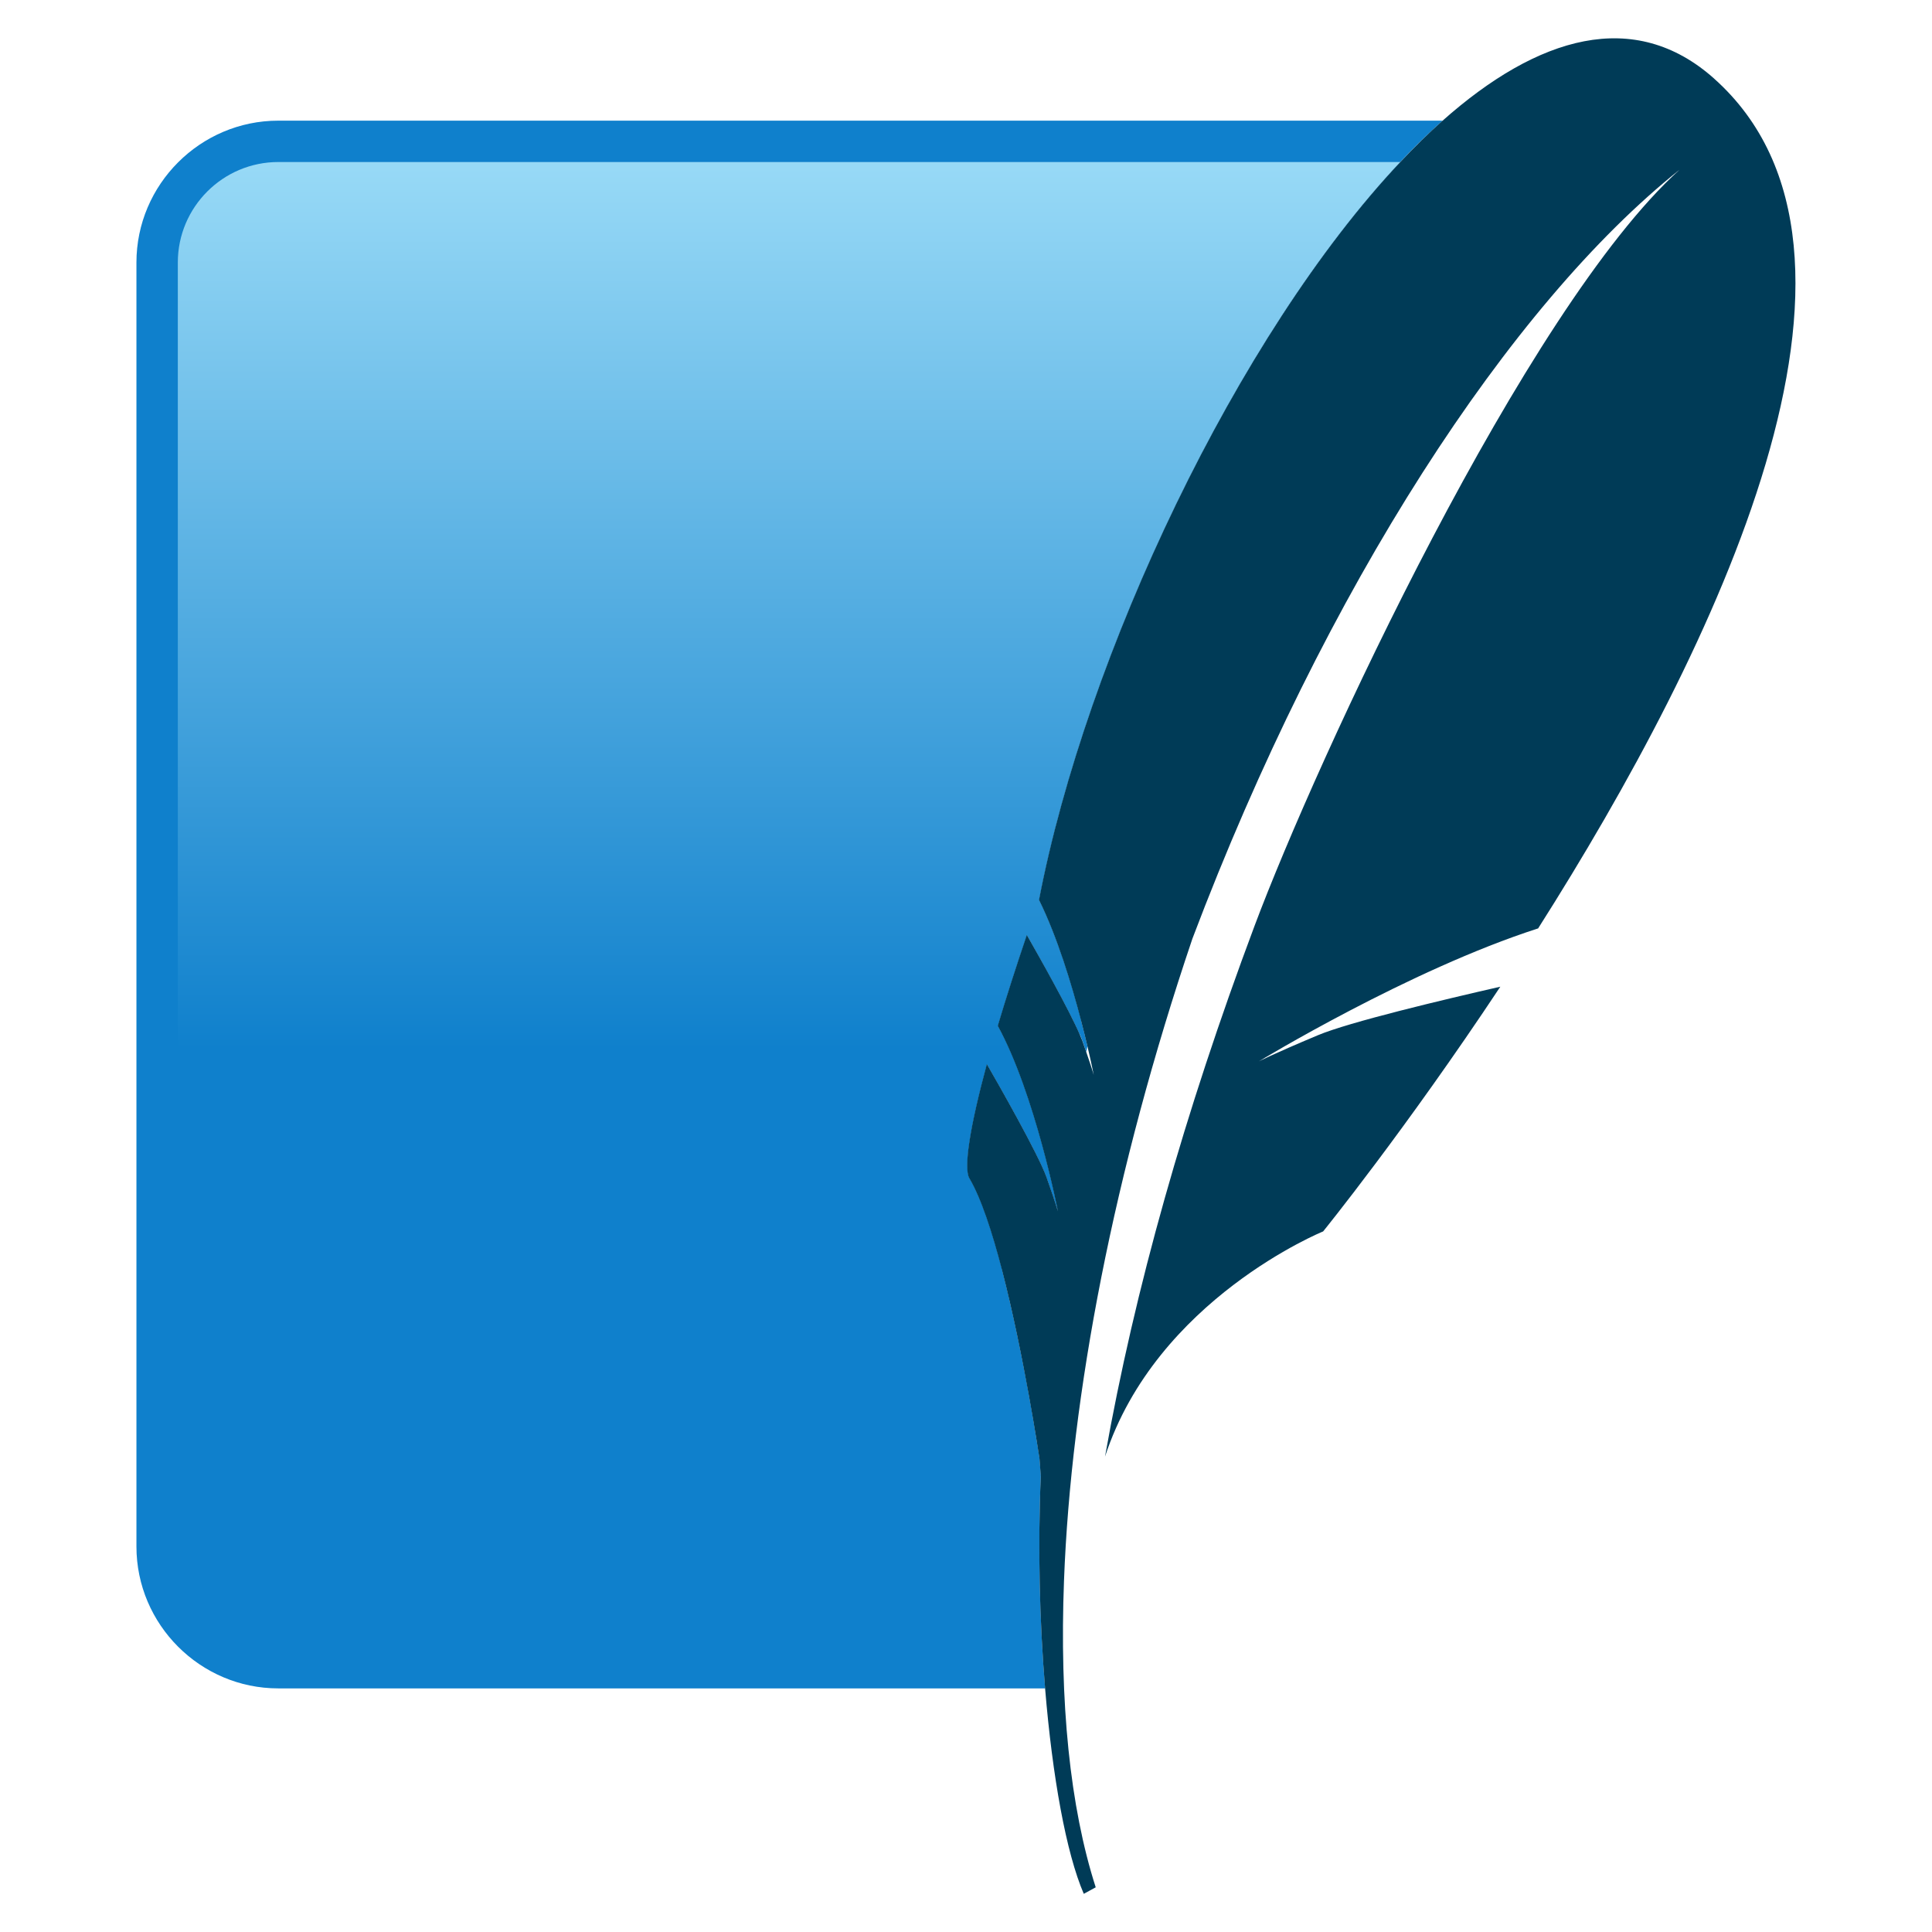
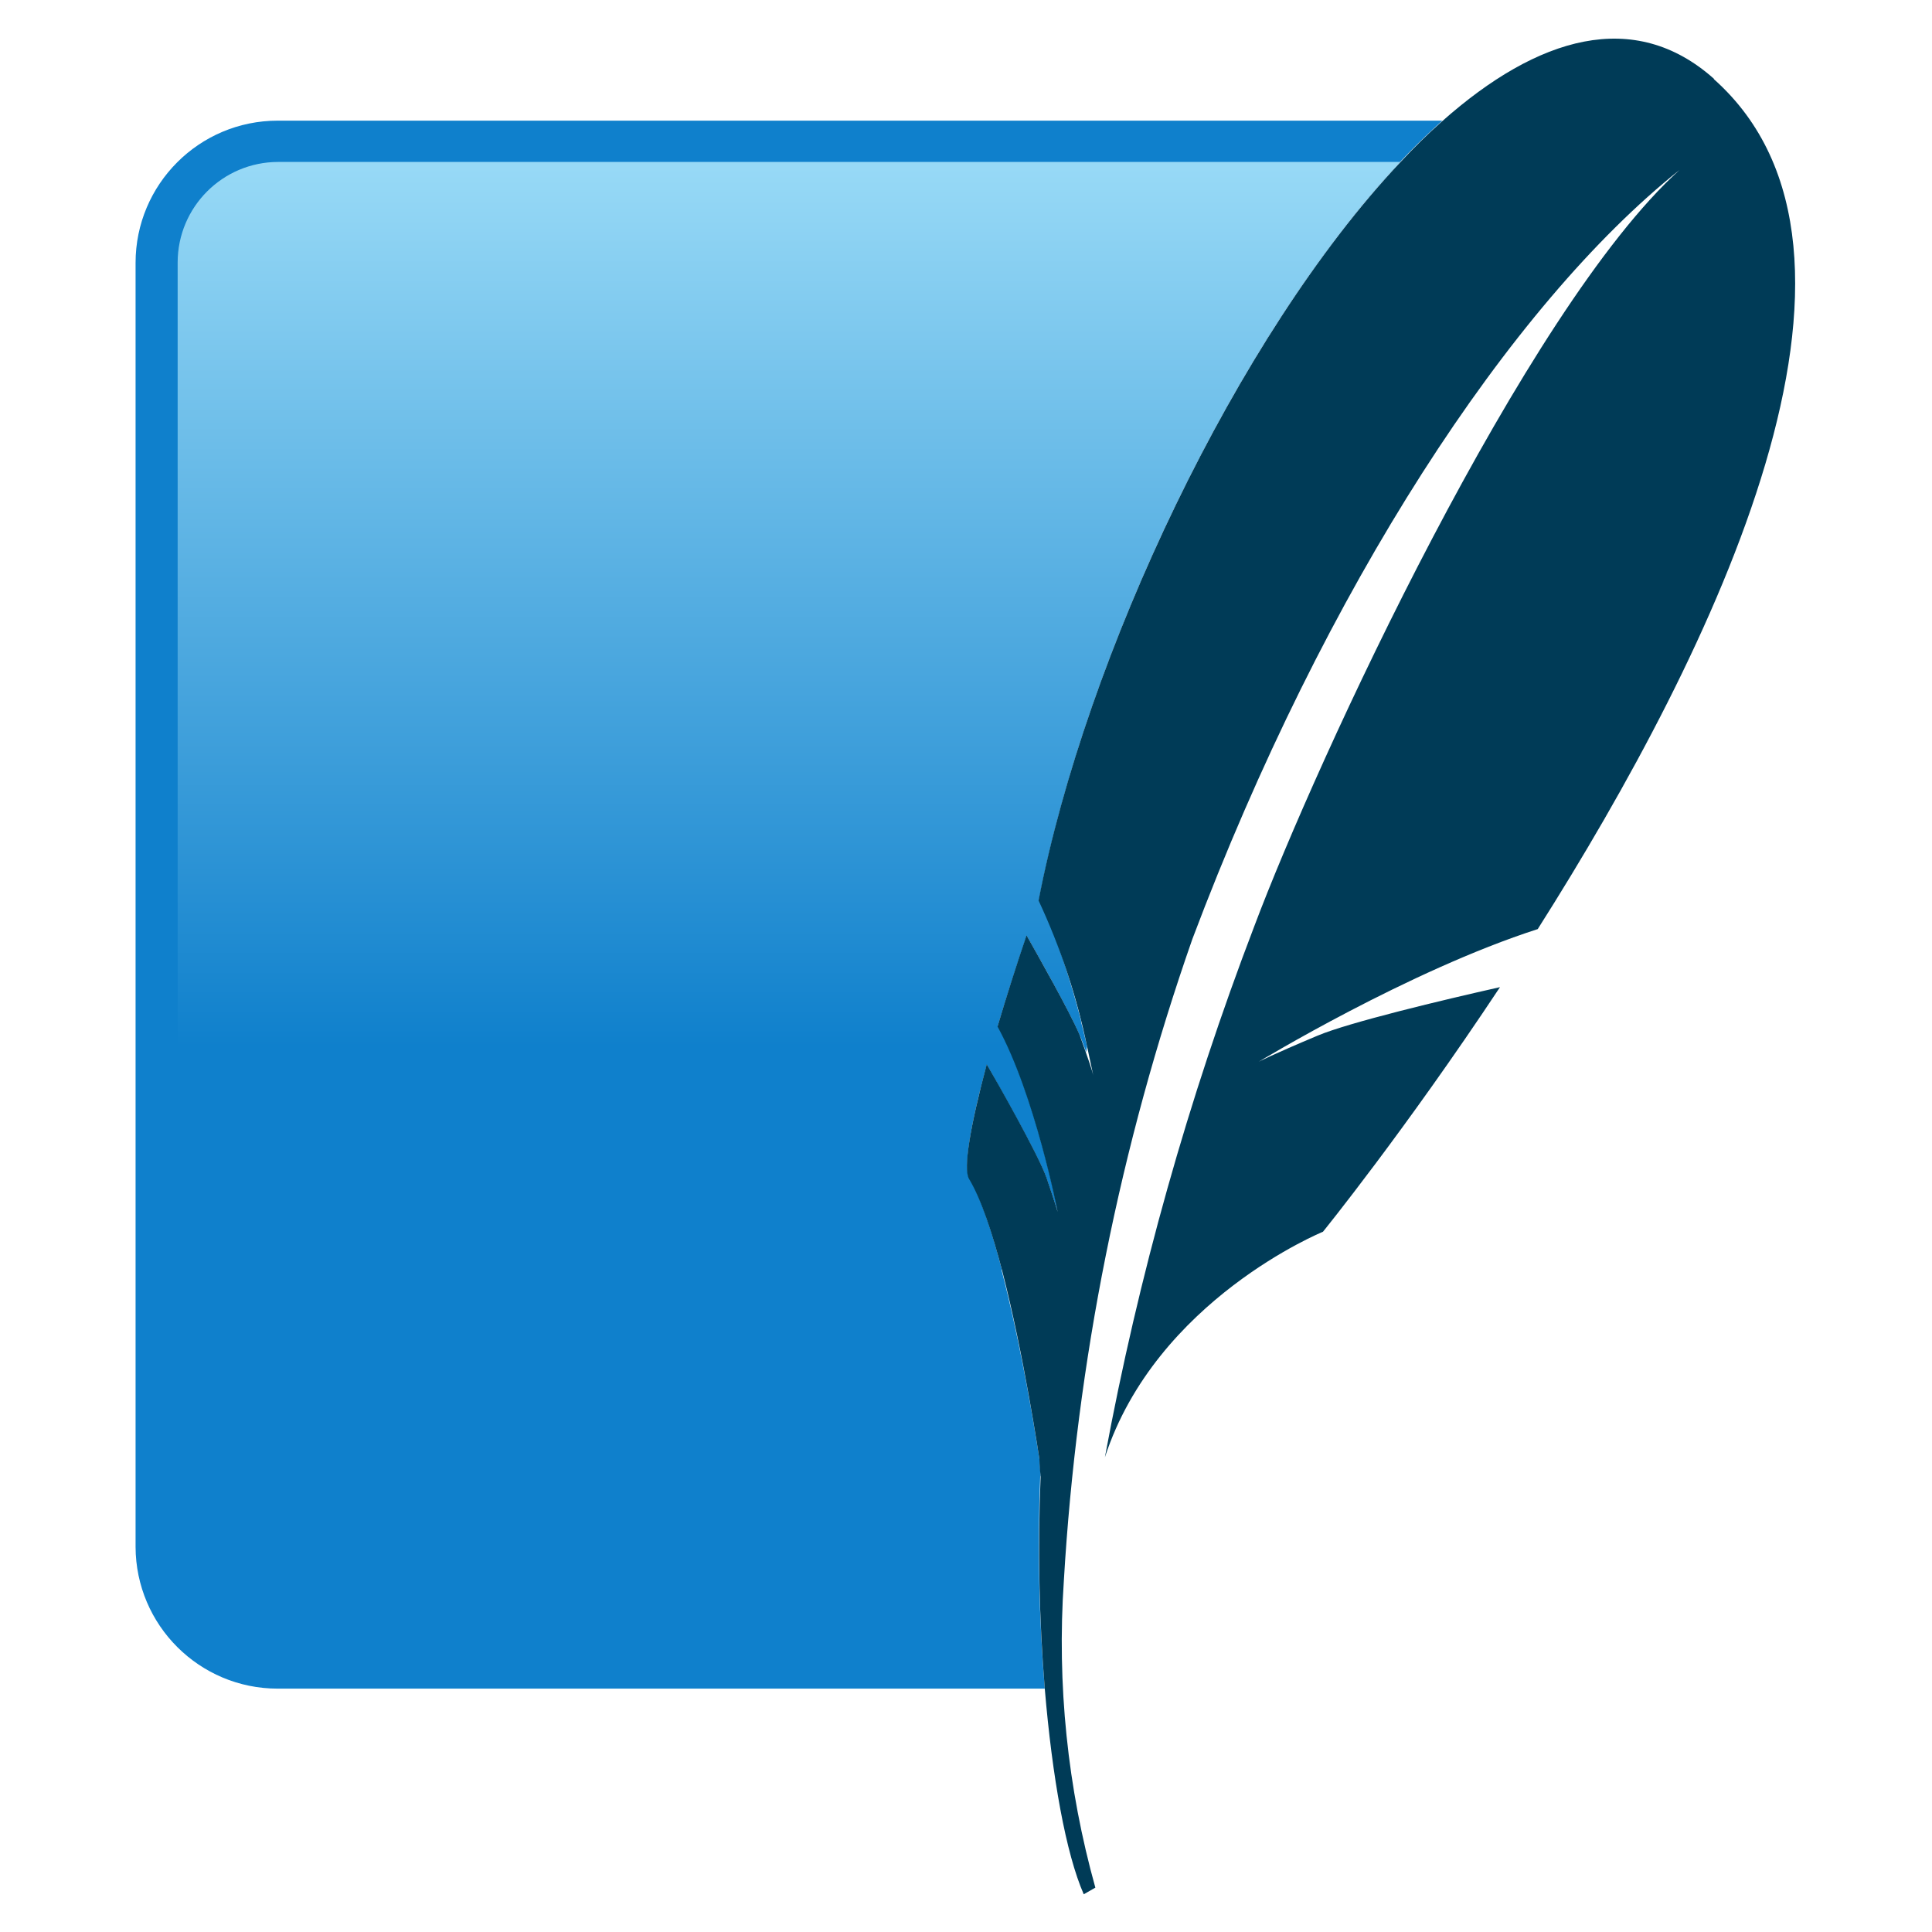
- <svg xmlns="http://www.w3.org/2000/svg" viewBox="-2.485 -0.225 46.6 46.6" version="1.1" id="svg470">
-   <defs id="defs467">
-     <clipPath clipPathUnits="userSpaceOnUse" id="clipPath41">
-       <path d="m 994.055,997.609 c 6.725,-11.629 35.115,-61.371 40.815,-77.398 6.42,-18.121 7.77,-23.313 7.77,-23.313 0,0 -15.57,80.114 -41.12,126.862 5.6,18.9 12.29,39.79 19.86,62.12 8.85,-15.53 28.96,-51.2 36.23,-68.1 0.27,3.19 0.54,6.38 0.82,9.54 -6.44,24.75 -16.22,57.15 -28.74,82.54 32.14,167.25 135.59,386.25 247.04,504.48 H 509.602 c -37.883,0 -68.711,-30.82 -68.711,-68.71 V 731.789 c 173.738,66.68 383.23,127.633 563.529,125.02 -6.693,25.812 -14.315,49.152 -22.318,62.679 -4.122,6.981 0.449,35.653 11.953,78.121 z" id="path39" />
+ <svg xmlns="http://www.w3.org/2000/svg" viewBox="-2.48 -0.23 46.6 46.6">
+   <defs>
+     <linearGradient id="b" x1="0" x2="1" y1="0" y2="0" gradientTransform="matrix(0 -918.907 -918.907 0 858.8 1614.34)" gradientUnits="userSpaceOnUse" spreadMethod="pad">
+       <stop offset="0" style="stop-opacity:1;stop-color:#97d9f6" />
+       <stop offset=".66" style="stop-opacity:1;stop-color:#0f80cc" />
+       <stop offset=".92" style="stop-opacity:1;stop-color:#0f80cc" />
+       <stop offset="1" style="stop-opacity:1;stop-color:#0f80cc" />
+     </linearGradient>
+     <clipPath id="a" clipPathUnits="userSpaceOnUse">
+       <path d="M994.06 997.6c6.72-11.62 35.11-61.36 40.81-77.39 6.42-18.12 7.77-23.31 7.77-23.31s-15.57 80.11-41.12 126.86c5.6 18.9 12.29 39.79 19.86 62.12 8.85-15.53 28.96-51.2 36.23-68.1l.82 9.54c-6.44 24.75-16.22 57.15-28.74 82.54 32.14 167.25 135.59 386.25 247.04 504.48H509.6a68.8 68.8 0 0 1-68.7-68.71V731.79c173.73 66.68 383.22 127.63 563.52 125.02-6.7 25.81-14.31 49.15-22.32 62.68-4.12 6.98.45 35.65 11.95 78.12" />
    </clipPath>
-     <linearGradient x1="0" y1="0" x2="1" y2="0" gradientUnits="userSpaceOnUse" gradientTransform="matrix(-4.02e-5,-918.907,-918.907,4.02e-5,858.809,1614.34)" spreadMethod="pad" id="linearGradient51">
-       <stop style="stop-opacity:1;stop-color:#97d9f6" offset="0" id="stop43" />
-       <stop style="stop-opacity:1;stop-color:#0f80cc" offset="0.662" id="stop45" />
-       <stop style="stop-opacity:1;stop-color:#0f80cc" offset="0.92" id="stop47" />
-       <stop style="stop-opacity:1;stop-color:#0f80cc" offset="1" id="stop49" />
-     </linearGradient>
  </defs>
-   <g id="g337">
-     <g id="g465" transform="translate(-56.57816,-61.35383)">
-       <path d="m 79.199,96.73 c -0.02,-0.255 -0.032,-0.42 -0.032,-0.42 0,0 -0.772,-5.206 -1.691,-6.76 -0.145,-0.246 0.016,-1.258 0.422,-2.756 0.237,0.41 1.239,2.165 1.44,2.73 0.226,0.639 0.274,0.822 0.274,0.822 0,0 -0.549,-2.826 -1.451,-4.475 0.198,-0.667 0.434,-1.404 0.701,-2.191 0.341,0.599 1.159,2.049 1.339,2.552 0.036,0.103 0.067,0.191 0.095,0.272 0.009,-0.048 0.018,-0.097 0.026,-0.145 -0.206,-0.876 -0.612,-2.399 -1.167,-3.525 1.231,-6.408 5.43,-14.974 9.735,-18.795 H 60.806 c -1.882,0 -3.422,1.54 -3.422,3.422 v 30.97 c 0,1.882 1.54,3.422 3.422,3.422 h 18.496 c -0.133,-1.614 -0.178,-3.4 -0.104,-5.123" style="fill:#0f80cc;fill-opacity:1;fill-rule:nonzero;stroke:none;stroke-width:0.035" id="path21" />
-       <g id="g37" clip-path="url(#clipPath41)" transform="matrix(0.03527778,0,0,-0.03527778,42.82856,121.9872)">
-         <path d="m 994.055,997.609 c 6.725,-11.629 35.115,-61.371 40.815,-77.398 6.42,-18.121 7.77,-23.313 7.77,-23.313 0,0 -15.57,80.114 -41.12,126.862 5.6,18.9 12.29,39.79 19.86,62.12 8.85,-15.53 28.96,-51.2 36.23,-68.1 0.27,3.19 0.54,6.38 0.82,9.54 -6.44,24.75 -16.22,57.15 -28.74,82.54 32.14,167.25 135.59,386.25 247.04,504.48 H 509.602 c -37.883,0 -68.711,-30.82 -68.711,-68.71 V 731.789 c 173.738,66.68 383.23,127.633 563.529,125.02 -6.693,25.812 -14.315,49.152 -22.318,62.679 -4.122,6.981 0.449,35.653 11.953,78.121" style="fill:url(#linearGradient51);fill-opacity:1;fill-rule:nonzero;stroke:none" id="path53" />
-       </g>
-       <path d="m 95.439,63.025 c -1.923,-1.715 -4.252,-1.026 -6.55,1.014 -0.341,0.303 -0.682,0.639 -1.02,0.998 -3.932,4.171 -7.581,11.897 -8.715,17.797 0.442,0.896 0.787,2.039 1.014,2.912 0.058,0.224 0.111,0.434 0.153,0.613 0.1,0.423 0.153,0.698 0.153,0.698 0,0 -0.035,-0.133 -0.18,-0.553 -0.028,-0.08 -0.058,-0.168 -0.095,-0.272 -0.016,-0.043 -0.037,-0.095 -0.061,-0.15 -0.256,-0.596 -0.966,-1.855 -1.278,-2.402 -0.267,0.788 -0.503,1.525 -0.701,2.191 0.901,1.649 1.451,4.475 1.451,4.475 0,0 -0.048,-0.183 -0.274,-0.822 -0.201,-0.565 -1.203,-2.32 -1.44,-2.73 -0.406,1.498 -0.567,2.51 -0.422,2.756 0.282,0.477 0.551,1.301 0.787,2.211 0.533,2.051 0.904,4.549 0.904,4.549 0,0 0.012,0.165 0.032,0.42 -0.074,1.723 -0.03,3.509 0.104,5.123 0.177,2.137 0.509,3.973 0.933,4.955 l 0.288,-0.157 c -0.623,-1.936 -0.876,-4.473 -0.765,-7.398 0.168,-4.472 1.197,-9.865 3.098,-15.486 3.212,-8.485 7.669,-15.293 11.749,-18.544 -3.718,3.358 -8.75,14.226 -10.256,18.251 -1.687,4.507 -2.882,8.737 -3.602,12.789 1.243,-3.799 5.261,-5.432 5.261,-5.432 0,0 1.971,-2.431 4.274,-5.903 -1.38,0.315 -3.645,0.853 -4.404,1.172 -1.119,0.47 -1.421,0.63 -1.421,0.63 0,0 3.626,-2.208 6.737,-3.208 4.278,-6.738 8.939,-16.31 4.245,-20.497" style="fill:#003b57;fill-opacity:1;fill-rule:nonzero;stroke:none;stroke-width:0.035" id="path55" />
-     </g>
+   <path d="m79.2 96.73-.03-.42s-.78-5.2-1.7-6.76c-.14-.25.02-1.26.43-2.76.23.41 1.24 2.17 1.44 2.73.22.64.27.83.27.83s-.55-2.83-1.45-4.48a60 60 0 0 1 .7-2.19c.34.6 1.16 2.05 1.34 2.55l.1.27.02-.14c-.2-.88-.61-2.4-1.17-3.53 1.23-6.4 5.43-14.97 9.74-18.8H60.8a3.43 3.43 0 0 0-3.43 3.43v30.97a3.43 3.43 0 0 0 3.43 3.42h18.5a42 42 0 0 1-.11-5.12" style="fill:#0f80cc;fill-opacity:1;fill-rule:nonzero;stroke:none;stroke-width:.035" transform="translate(-56.58 -61.35)" />
+   <g clip-path="url(#a)" transform="matrix(.03528 0 0 -.03528 -13.75 60.63)">
+     <path d="M994.06 997.6c6.72-11.62 35.11-61.36 40.81-77.39 6.42-18.12 7.77-23.31 7.77-23.31s-15.57 80.11-41.12 126.86c5.6 18.9 12.29 39.79 19.86 62.12 8.85-15.53 28.96-51.2 36.23-68.1l.82 9.54c-6.44 24.75-16.22 57.15-28.74 82.54 32.14 167.25 135.59 386.25 247.04 504.48H509.6a68.8 68.8 0 0 1-68.7-68.71V731.79c173.73 66.68 383.22 127.63 563.52 125.02-6.7 25.81-14.31 49.15-22.32 62.68-4.12 6.98.45 35.65 11.95 78.12" style="fill:url(#b);fill-opacity:1;fill-rule:nonzero;stroke:none" />
  </g>
+   <path d="M95.44 63.02c-1.92-1.71-4.25-1.02-6.55 1.02q-.51.45-1.02 1c-3.93 4.17-7.58 11.9-8.72 17.8a16 16 0 0 1 1.17 3.52l.15.7s-.03-.14-.18-.56l-.15-.42c-.26-.6-.97-1.85-1.28-2.4a60 60 0 0 0-.7 2.2c.9 1.64 1.45 4.47 1.45 4.47s-.05-.19-.27-.83c-.2-.56-1.2-2.32-1.44-2.73-.4 1.5-.57 2.51-.43 2.76.29.48.56 1.3.8 2.21.53 2.05.9 4.55.9 4.55s0 .17.03.42a42 42 0 0 0 .1 5.12c.18 2.14.51 3.98.94 4.96l.28-.16a22 22 0 0 1-.76-7.4 57 57 0 0 1 3.1-15.48c3.2-8.49 7.67-15.3 11.75-18.55-3.72 3.36-8.75 14.23-10.26 18.25a73 73 0 0 0-3.6 12.8c1.24-3.8 5.26-5.44 5.26-5.44s1.97-2.43 4.27-5.9c-1.38.31-3.64.85-4.4 1.17-1.12.47-1.42.63-1.42.63s3.62-2.2 6.73-3.2c4.28-6.75 8.94-16.32 4.25-20.5" style="fill:#003b57;fill-opacity:1;fill-rule:nonzero;stroke:none;stroke-width:.035" transform="translate(-56.58 -61.35)" />
</svg>
